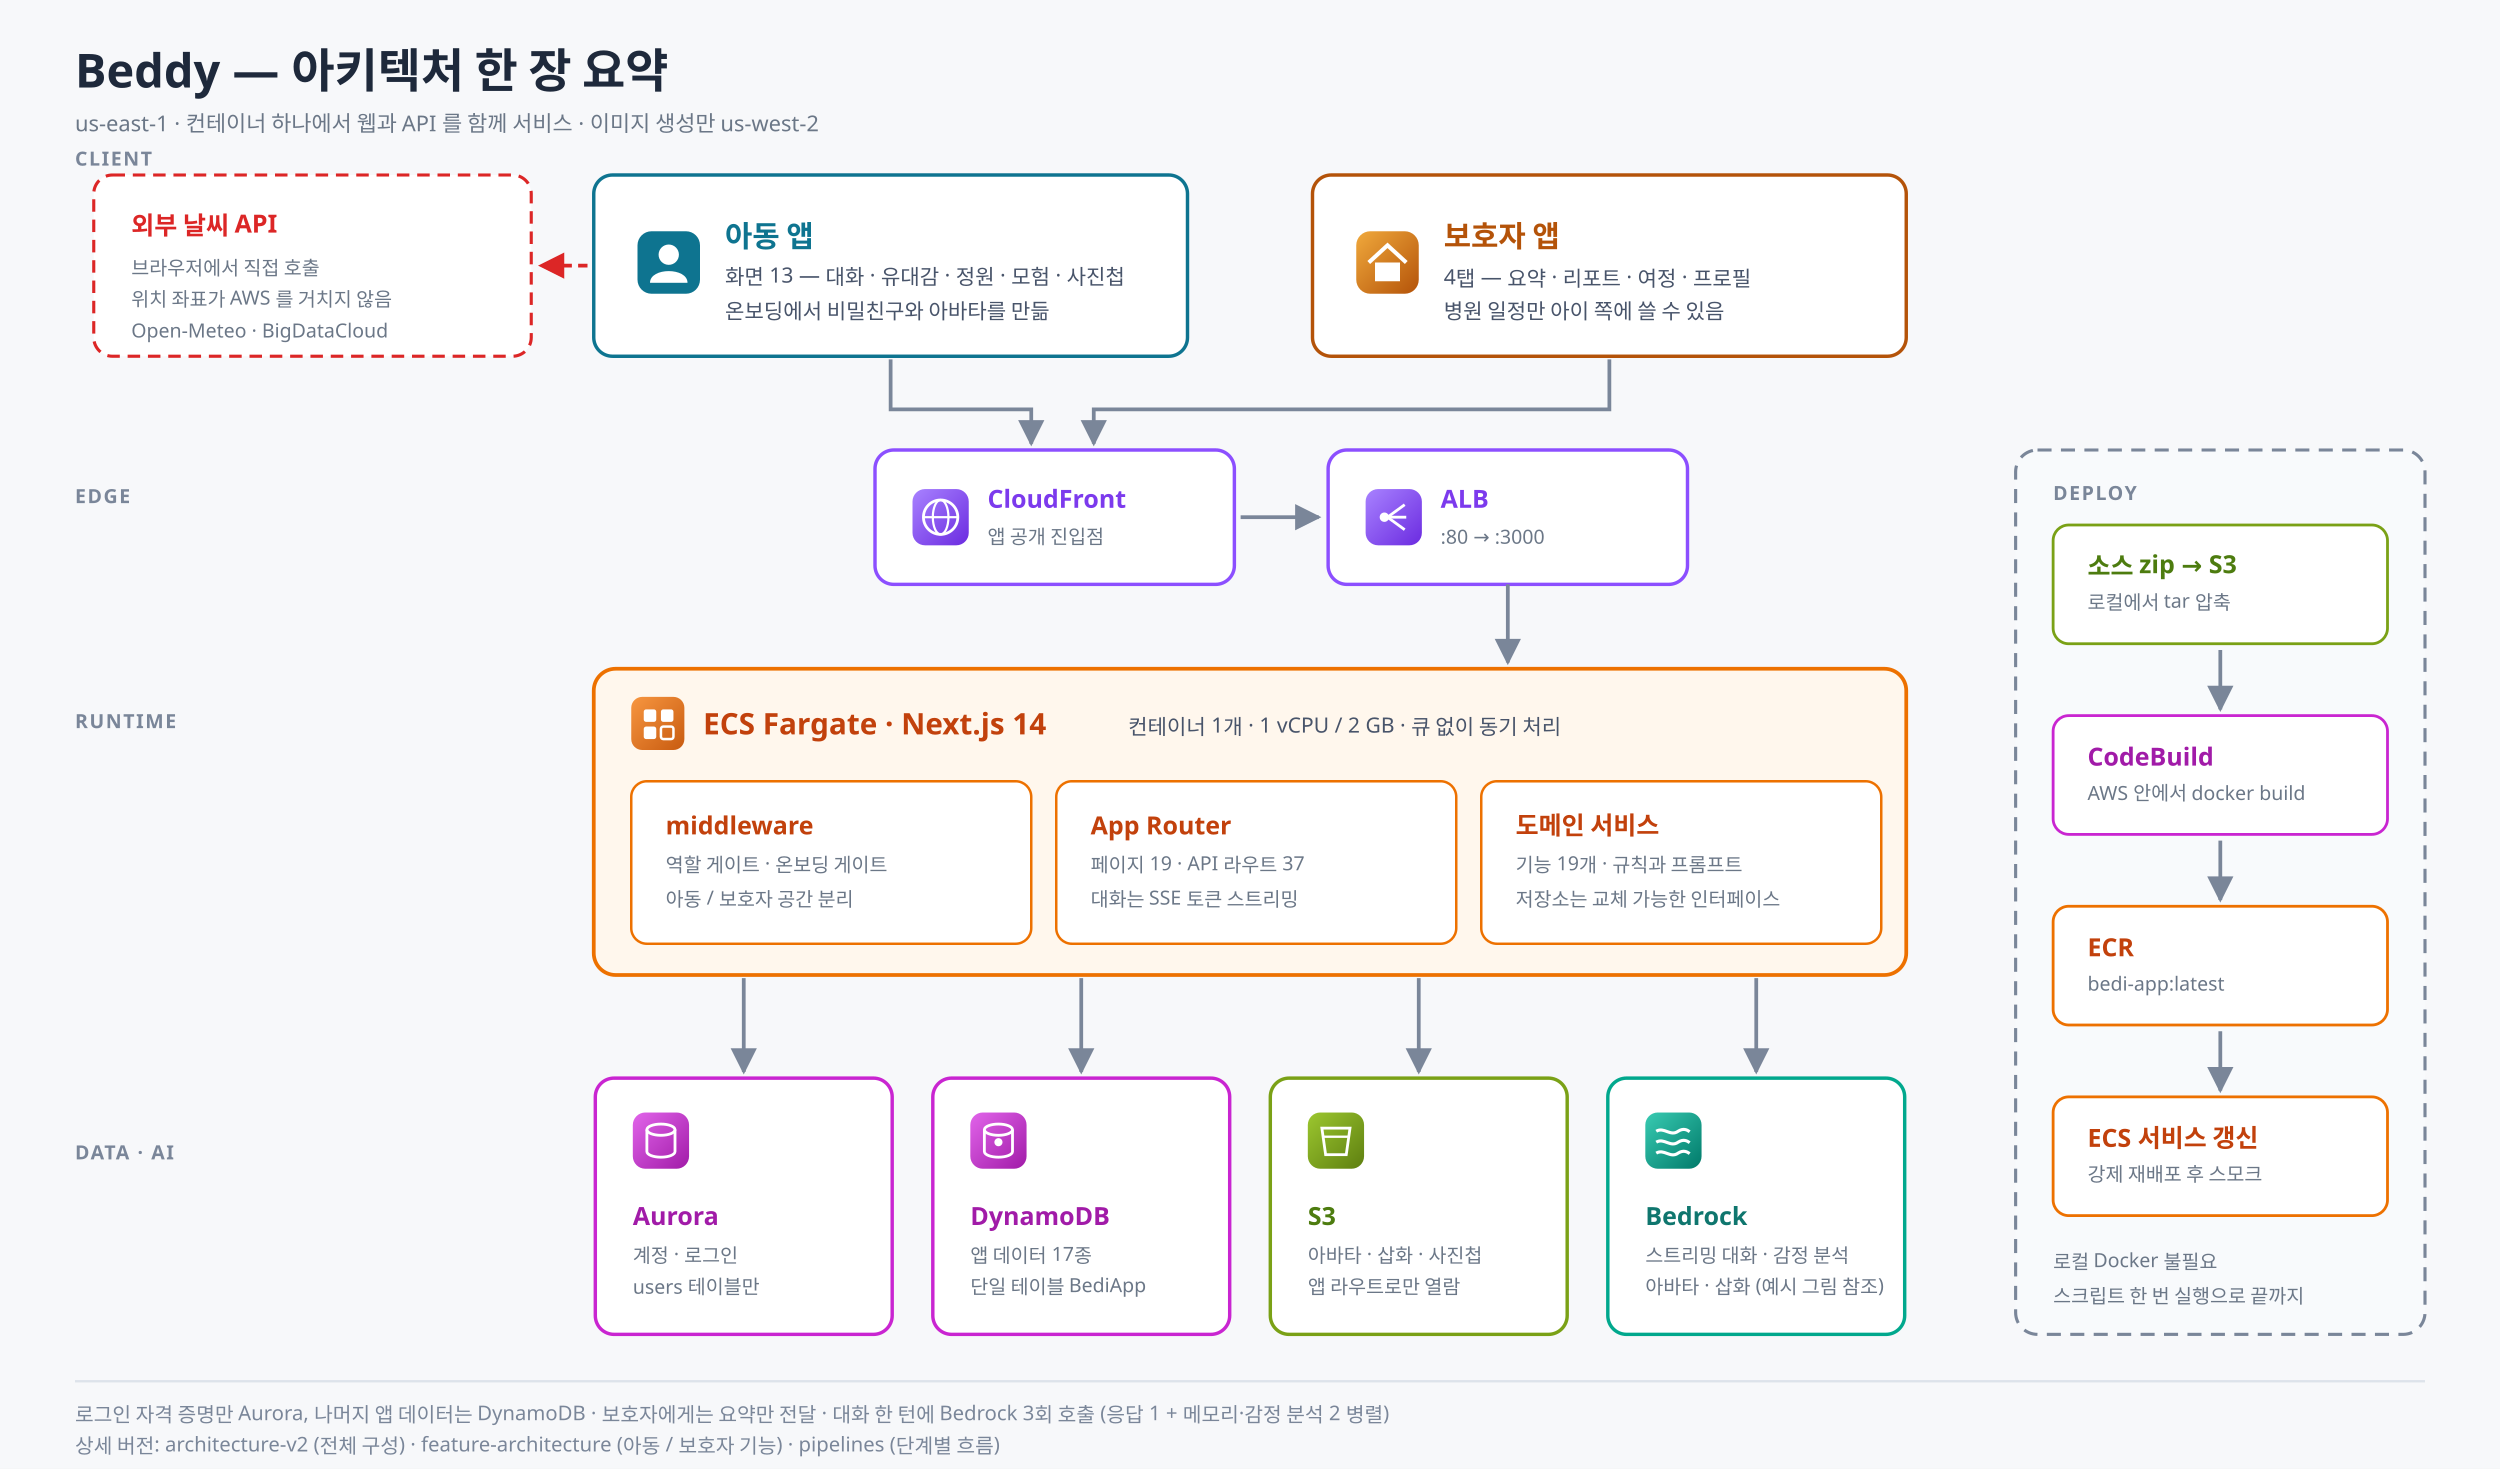
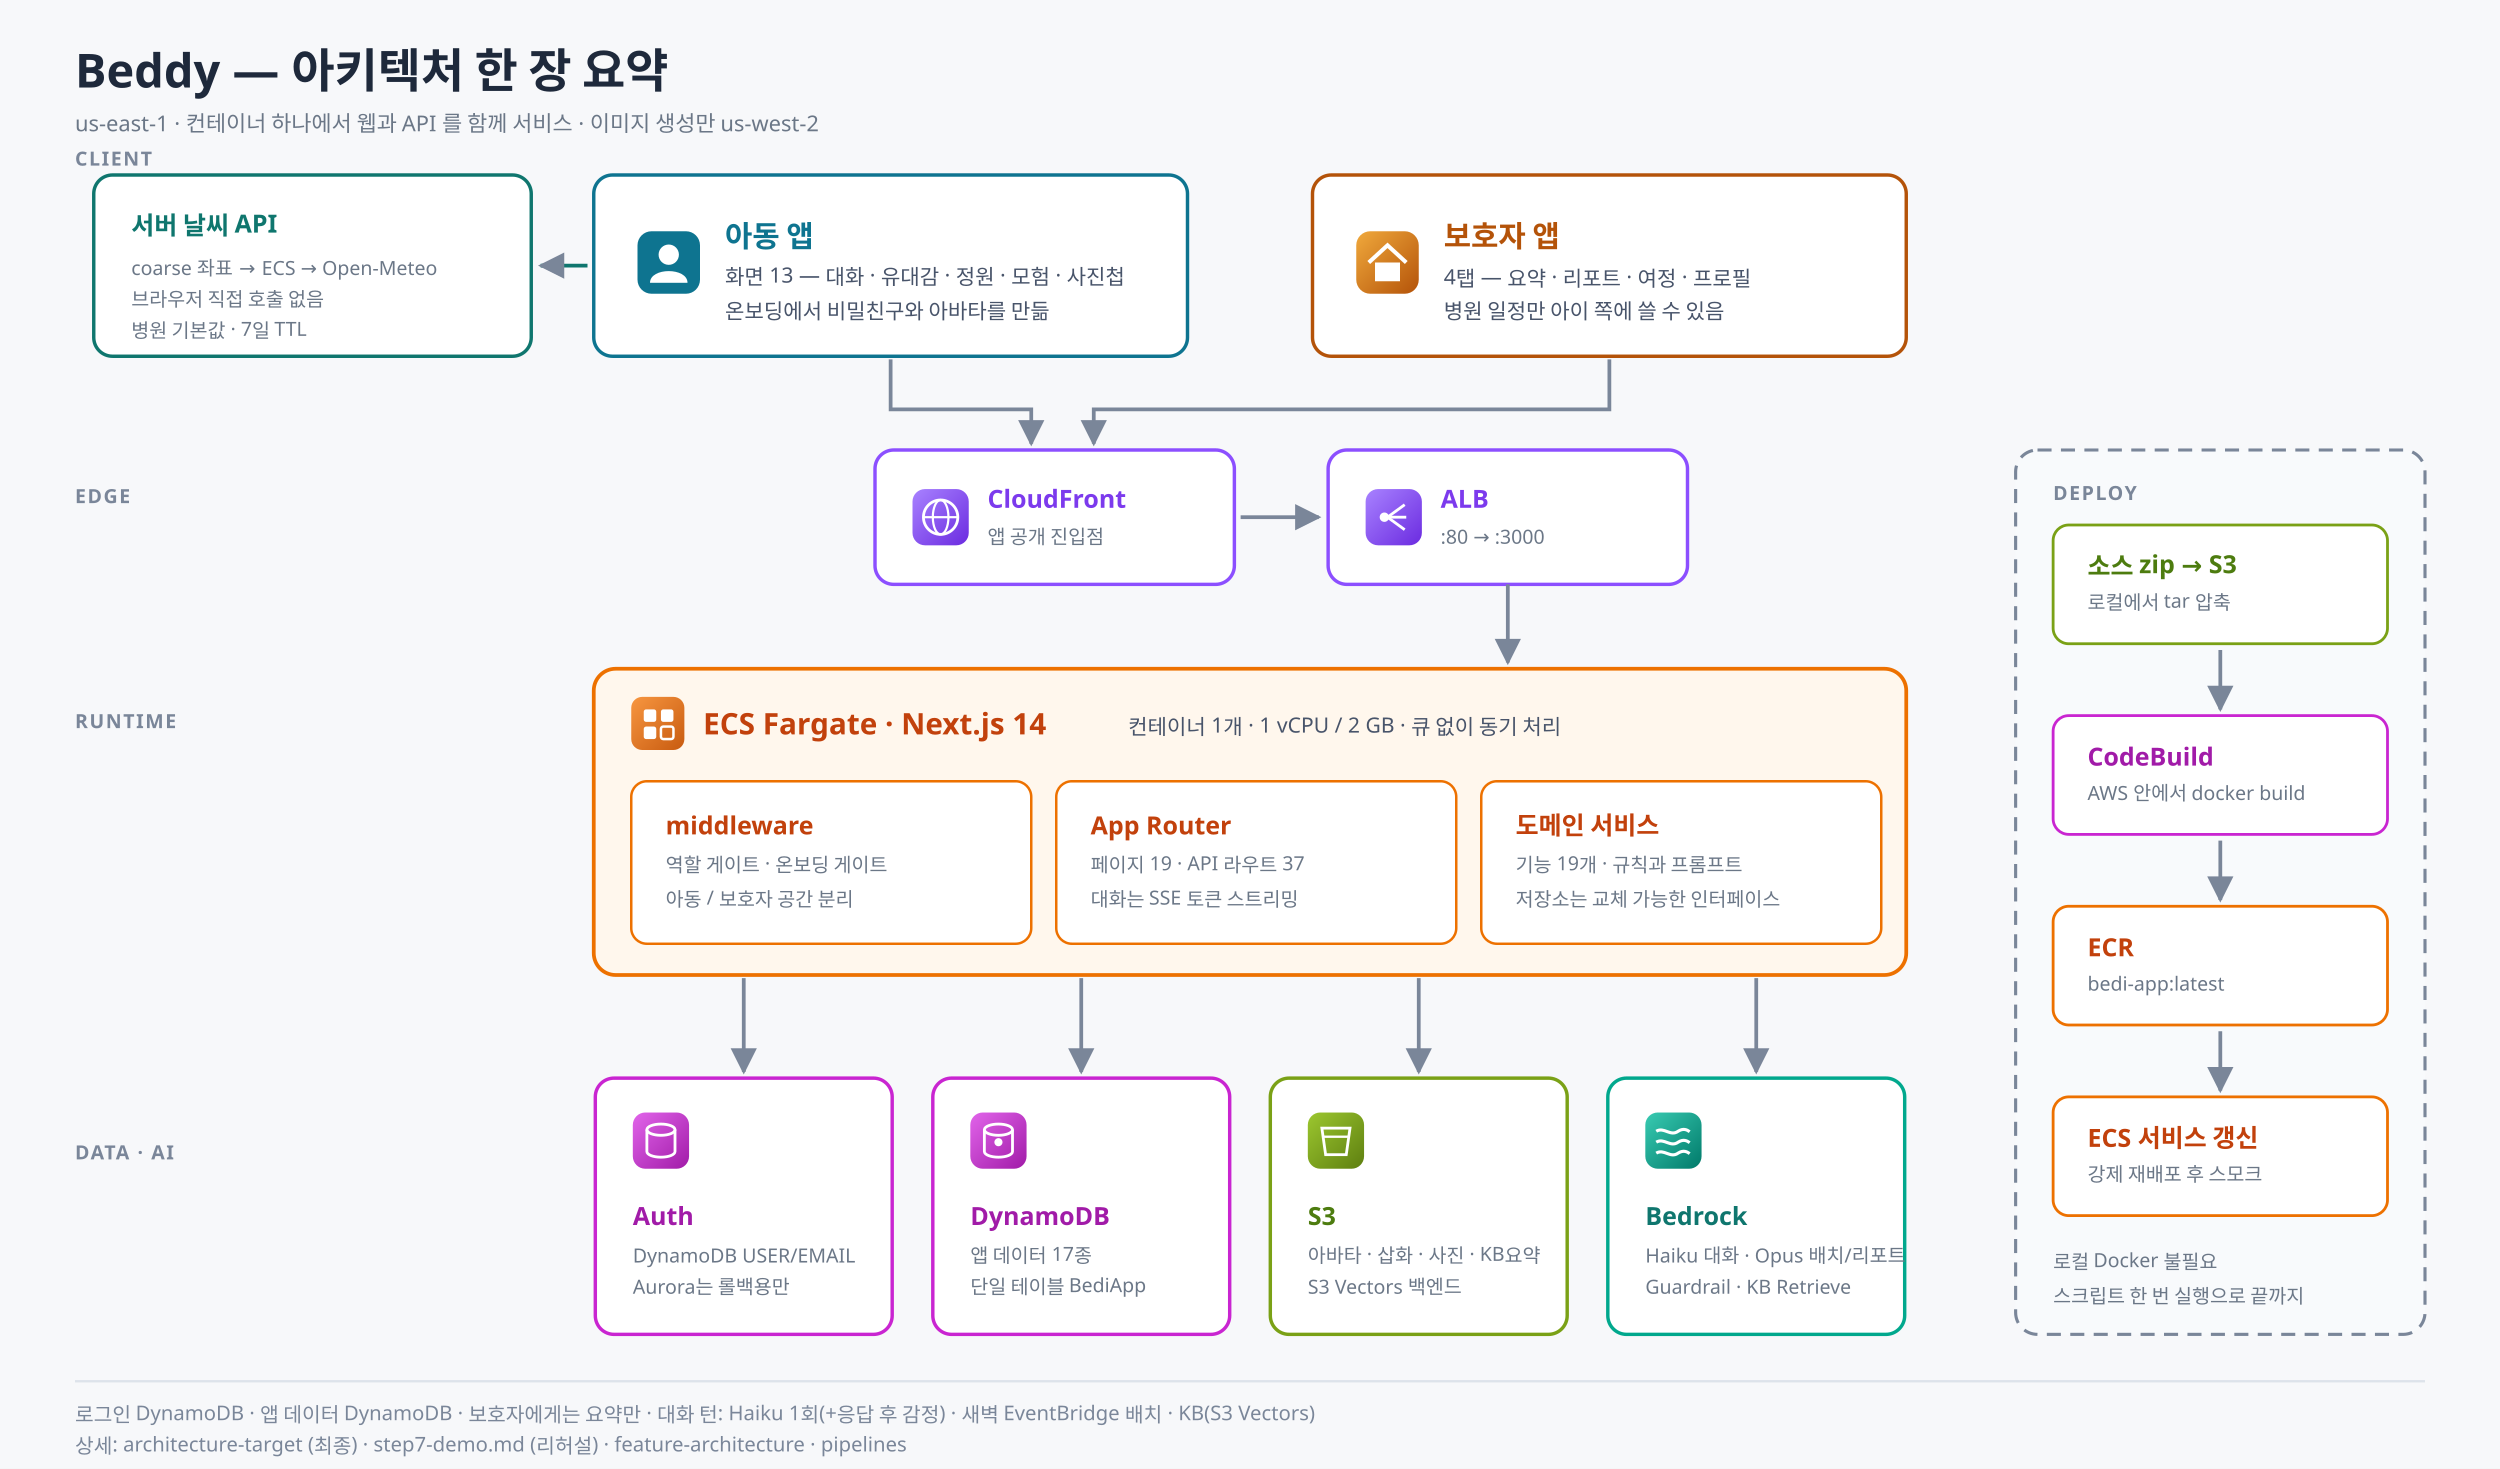
<svg xmlns="http://www.w3.org/2000/svg" width="1600" height="940" viewBox="0 0 1600 940" font-family="'Malgun Gothic','Apple SD Gothic Neo','Noto Sans KR','Segoe UI',sans-serif">
  <defs>
    <marker id="ar" viewBox="0 0 10 10" refX="9" refY="5" markerWidth="7" markerHeight="7" orient="auto-start-reverse">
      <path d="M 0 0 L 10 5 L 0 10 z" fill="#7A8699" />
    </marker>
    <marker id="arR" viewBox="0 0 10 10" refX="9" refY="5" markerWidth="7" markerHeight="7" orient="auto-start-reverse">
      <path d="M 0 0 L 10 5 L 0 10 z" fill="#DC2626" />
    </marker>
    <linearGradient id="gGal" x1="0" y1="0" x2="1" y2="1">
      <stop offset="0" stop-color="#A882FF" />
      <stop offset="1" stop-color="#6B2BE0" />
    </linearGradient>
    <linearGradient id="gSmi" x1="0" y1="0" x2="1" y2="1">
      <stop offset="0" stop-color="#F79640" />
      <stop offset="1" stop-color="#C85B10" />
    </linearGradient>
    <linearGradient id="gNeb" x1="0" y1="0" x2="1" y2="1">
      <stop offset="0" stop-color="#E164EA" />
      <stop offset="1" stop-color="#A11BA8" />
    </linearGradient>
    <linearGradient id="gEnd" x1="0" y1="0" x2="1" y2="1">
      <stop offset="0" stop-color="#9CC72F" />
      <stop offset="1" stop-color="#5E7F10" />
    </linearGradient>
    <linearGradient id="gOrb" x1="0" y1="0" x2="1" y2="1">
      <stop offset="0" stop-color="#38CBB2" />
      <stop offset="1" stop-color="#017A6A" />
    </linearGradient>
    <linearGradient id="gSqu" x1="0" y1="0" x2="1" y2="1">
      <stop offset="0" stop-color="#4A5B70" />
      <stop offset="1" stop-color="#1A2431" />
    </linearGradient>
    <linearGradient id="gAmb" x1="0" y1="0" x2="1" y2="1">
      <stop offset="0" stop-color="#F0A93C" />
      <stop offset="1" stop-color="#B45309" />
    </linearGradient>
    <style>
      .bg { fill: #F7F8FA; }
      .title { font-size: 30px; font-weight: 700; fill: #1E293B; }
      .sub { font-size: 14px; fill: #6B7787; }
      .bt { font-size: 19px; font-weight: 700; }
      .bs { font-size: 13.5px; fill: #48546A; }
      .pt { font-size: 16px; font-weight: 700; }
      .ps { font-size: 12.5px; fill: #6B7787; }
      .lab { font-size: 12.5px; font-weight: 700; fill: #7A8699; letter-spacing: 1px; }
      .flow { stroke: #7A8699; stroke-width: 2.4; fill: none; marker-end: url(#ar); }
      .ft { font-size: 13px; fill: #7A8699; }
    </style>
  </defs>
  <rect class="bg" x="0" y="0" width="1600" height="940" />
  <text class="title" x="48" y="56">Beddy — 아키텍처 한 장 요약</text>
  <text class="sub" x="48" y="84">us-east-1  ·  컨테이너 하나에서 웹과 API 를 함께 서비스  ·  이미지 생성만 us-west-2</text>
  <text class="lab" x="48" y="106">CLIENT</text>
  <rect x="380" y="112" width="380" height="116" rx="12" fill="#FFFFFF" stroke="#0E7490" stroke-width="2.2" />
  <g transform="translate(408,148)">
    <rect width="40" height="40" rx="9" fill="#0E7490" />
    <circle cx="20" cy="15" r="6.5" fill="#FFFFFF" />
    <path d="M 8 33 C 8 23 32 23 32 33 Z" fill="#FFFFFF" />
  </g>
  <text class="bt" x="464" y="158" fill="#0E7490">아동 앱</text>
  <text class="bs" x="464" y="182">화면 13 — 대화 · 유대감 · 정원 · 모험 · 사진첩</text>
  <text class="bs" x="464" y="204">온보딩에서 비밀친구와 아바타를 만듦</text>
  <rect x="840" y="112" width="380" height="116" rx="12" fill="#FFFFFF" stroke="#B45309" stroke-width="2.2" />
  <g transform="translate(868,148)">
    <rect width="40" height="40" rx="9" fill="url(#gAmb)" />
    <path d="M 8 20 L 20 9 L 32 20" fill="none" stroke="#FFFFFF" stroke-width="2.6" />
    <rect x="12" y="20" width="16" height="12" fill="#FFFFFF" />
  </g>
  <text class="bt" x="924" y="158" fill="#B45309">보호자 앱</text>
  <text class="bs" x="924" y="182">4탭 — 요약 · 리포트 · 여정 · 프로필</text>
  <text class="bs" x="924" y="204">병원 일정만 아이 쪽에 쓸 수 있음</text>
-   <rect x="60" y="112" width="280" height="116" rx="12" fill="#FFFFFF" stroke="#DC2626" stroke-width="2" stroke-dasharray="8 5" />
-   <text class="pt" x="84" y="150" fill="#DC2626">외부 날씨 API</text>
-   <text class="ps" x="84" y="176">브라우저에서 직접 호출</text>
-   <text class="ps" x="84" y="196">위치 좌표가 AWS 를 거치지 않음</text>
-   <text class="ps" x="84" y="216">Open-Meteo · BigDataCloud</text>
-   <line x1="376" y1="170" x2="346" y2="170" stroke="#DC2626" stroke-width="2.4" stroke-dasharray="6 4" marker-end="url(#arR)" />
+   <rect x="60" y="112" width="280" height="116" rx="12" fill="#FFFFFF" stroke="#0F766E" stroke-width="2.2" />
+   <text class="pt" x="84" y="150" fill="#0F766E">서버 날씨 API</text>
+   <text class="ps" x="84" y="176">coarse 좌표 → ECS → Open-Meteo</text>
+   <text class="ps" x="84" y="196">브라우저 직접 호출 없음</text>
+   <text class="ps" x="84" y="216">병원 기본값 · 7일 TTL</text>
+   <line x1="376" y1="170" x2="346" y2="170" stroke="#0F766E" stroke-width="2.4" marker-end="url(#ar)" />
  <text class="lab" x="48" y="322">EDGE</text>
  <rect x="560" y="288" width="230" height="86" rx="12" fill="#FFFFFF" stroke="#8C4FFF" stroke-width="2.2" />
  <g transform="translate(584,313)">
    <rect width="36" height="36" rx="8" fill="url(#gGal)" />
    <circle cx="18" cy="18" r="11" fill="none" stroke="#FFFFFF" stroke-width="1.8" />
    <ellipse cx="18" cy="18" rx="5" ry="11" fill="none" stroke="#FFFFFF" stroke-width="1.4" />
    <line x1="7" y1="18" x2="29" y2="18" stroke="#FFFFFF" stroke-width="1.4" />
  </g>
  <text class="pt" x="632" y="325" fill="#7C3AED">CloudFront</text>
  <text class="ps" x="632" y="348">앱 공개 진입점</text>
  <rect x="850" y="288" width="230" height="86" rx="12" fill="#FFFFFF" stroke="#8C4FFF" stroke-width="2.2" />
  <g transform="translate(874,313)">
    <rect width="36" height="36" rx="8" fill="url(#gGal)" />
    <circle cx="12" cy="18" r="3" fill="#FFFFFF" />
    <line x1="14" y1="18" x2="25" y2="10" stroke="#FFFFFF" stroke-width="1.8" />
    <line x1="14" y1="18" x2="26" y2="18" stroke="#FFFFFF" stroke-width="1.8" />
    <line x1="14" y1="18" x2="25" y2="26" stroke="#FFFFFF" stroke-width="1.8" />
  </g>
  <text class="pt" x="922" y="325" fill="#7C3AED">ALB</text>
  <text class="ps" x="922" y="348">:80 → :3000</text>
  <path class="flow" d="M 570 230 L 570 262 L 660 262 L 660 284" />
  <path class="flow" d="M 1030 230 L 1030 262 L 700 262 L 700 284" />
  <line class="flow" x1="794" y1="331" x2="844" y2="331" />
  <text class="lab" x="48" y="466">RUNTIME</text>
  <rect x="380" y="428" width="840" height="196" rx="14" fill="#FFF7ED" stroke="#ED7100" stroke-width="2.4" />
  <g transform="translate(404,446)">
    <rect width="34" height="34" rx="7" fill="url(#gSmi)" />
    <rect x="8" y="8" width="8" height="8" rx="1.5" fill="#FFFFFF" />
    <rect x="19" y="8" width="8" height="8" rx="1.5" fill="#FFFFFF" />
    <rect x="8" y="19" width="8" height="8" rx="1.5" fill="#FFFFFF" />
    <rect x="19" y="19" width="8" height="8" rx="1.5" fill="none" stroke="#FFFFFF" stroke-width="1.6" />
  </g>
  <text class="bt" x="450" y="470" fill="#C2410C">ECS Fargate  ·  Next.js 14</text>
  <text class="bs" x="722" y="470">컨테이너 1개 · 1 vCPU / 2 GB · 큐 없이 동기 처리</text>
  <rect x="404" y="500" width="256" height="104" rx="10" fill="#FFFFFF" stroke="#ED7100" stroke-width="1.6" />
  <text class="pt" x="426" y="534" fill="#C2410C">middleware</text>
  <text class="ps" x="426" y="558">역할 게이트 · 온보딩 게이트</text>
  <text class="ps" x="426" y="580">아동 / 보호자 공간 분리</text>
  <rect x="676" y="500" width="256" height="104" rx="10" fill="#FFFFFF" stroke="#ED7100" stroke-width="1.6" />
  <text class="pt" x="698" y="534" fill="#C2410C">App Router</text>
  <text class="ps" x="698" y="558">페이지 19 · API 라우트 37</text>
  <text class="ps" x="698" y="580">대화는 SSE 토큰 스트리밍</text>
  <rect x="948" y="500" width="256" height="104" rx="10" fill="#FFFFFF" stroke="#ED7100" stroke-width="1.6" />
  <text class="pt" x="970" y="534" fill="#C2410C">도메인 서비스</text>
  <text class="ps" x="970" y="558">기능 19개 · 규칙과 프롬프트</text>
  <text class="ps" x="970" y="580">저장소는 교체 가능한 인터페이스</text>
  <line class="flow" x1="965" y1="374" x2="965" y2="424" />
  <text class="lab" x="48" y="742">DATA · AI</text>
  <rect x="381" y="690" width="190" height="164" rx="12" fill="#FFFFFF" stroke="#C925D1" stroke-width="2.2" />
  <g transform="translate(405,712)">
    <rect width="36" height="36" rx="8" fill="url(#gNeb)" />
    <ellipse cx="18" cy="11" rx="9" ry="3.6" fill="none" stroke="#FFFFFF" stroke-width="1.8" />
    <path d="M 9 11 V 25 C 9 27 13 28.6 18 28.6 C 23 28.6 27 27 27 25 V 11" fill="none" stroke="#FFFFFF" stroke-width="1.8" />
  </g>
-   <text class="pt" x="405" y="784" fill="#A11BA8">Aurora</text>
-   <text class="ps" x="405" y="808">계정 · 로그인</text>
-   <text class="ps" x="405" y="828">users 테이블만</text>
+   <text class="pt" x="405" y="784" fill="#A11BA8">Auth</text>
+   <text class="ps" x="405" y="808">DynamoDB USER/EMAIL</text>
+   <text class="ps" x="405" y="828">Aurora는 롤백용만</text>
  <rect x="597" y="690" width="190" height="164" rx="12" fill="#FFFFFF" stroke="#C925D1" stroke-width="2.2" />
  <g transform="translate(621,712)">
    <rect width="36" height="36" rx="8" fill="url(#gNeb)" />
    <ellipse cx="18" cy="11" rx="9" ry="3.6" fill="none" stroke="#FFFFFF" stroke-width="1.8" />
    <path d="M 9 11 V 25 C 9 27 13 28.6 18 28.6 C 23 28.6 27 27 27 25 V 11" fill="none" stroke="#FFFFFF" stroke-width="1.8" />
    <circle cx="18" cy="19" r="2.6" fill="#FFFFFF" />
  </g>
  <text class="pt" x="621" y="784" fill="#A11BA8">DynamoDB</text>
  <text class="ps" x="621" y="808">앱 데이터 17종</text>
  <text class="ps" x="621" y="828">단일 테이블 BediApp</text>
  <rect x="813" y="690" width="190" height="164" rx="12" fill="#FFFFFF" stroke="#7AA116" stroke-width="2.2" />
  <g transform="translate(837,712)">
    <rect width="36" height="36" rx="8" fill="url(#gEnd)" />
    <path d="M 9 10 H 27 L 24.6 27 H 11.4 Z" fill="none" stroke="#FFFFFF" stroke-width="1.8" />
    <line x1="10" y1="15.5" x2="26" y2="15.5" stroke="#FFFFFF" stroke-width="1.5" />
  </g>
  <text class="pt" x="837" y="784" fill="#4D7C0F">S3</text>
-   <text class="ps" x="837" y="808">아바타 · 삽화 · 사진첩</text>
-   <text class="ps" x="837" y="828">앱 라우트로만 열람</text>
+   <text class="ps" x="837" y="808">아바타 · 삽화 · 사진 · KB요약</text>
+   <text class="ps" x="837" y="828">S3 Vectors 백엔드</text>
  <rect x="1029" y="690" width="190" height="164" rx="12" fill="#FFFFFF" stroke="#01A88D" stroke-width="2.2" />
  <g transform="translate(1053,712)">
    <rect width="36" height="36" rx="8" fill="url(#gOrb)" />
    <path d="M 7 12 C 12 9 16 15.6 21 12 C 24.3 9.9 26.6 11 28.4 12.3" fill="none" stroke="#FFFFFF" stroke-width="2" />
    <path d="M 7 19 C 12 16 16 22.6 21 19 C 24.3 16.9 26.6 18 28.4 19.3" fill="none" stroke="#FFFFFF" stroke-width="2" />
    <path d="M 7 26 C 12 23 16 29.6 21 26 C 24.3 23.9 26.6 25 28.4 26.3" fill="none" stroke="#FFFFFF" stroke-width="2" />
  </g>
  <text class="pt" x="1053" y="784" fill="#0F766E">Bedrock</text>
-   <text class="ps" x="1053" y="808">스트리밍 대화 · 감정 분석</text>
-   <text class="ps" x="1053" y="828">아바타 · 삽화 (예시 그림 참조)</text>
+   <text class="ps" x="1053" y="808">Haiku 대화 · Opus 배치/리포트</text>
+   <text class="ps" x="1053" y="828">Guardrail · KB Retrieve</text>
  <line class="flow" x1="476" y1="626" x2="476" y2="686" />
  <line class="flow" x1="692" y1="626" x2="692" y2="686" />
  <line class="flow" x1="908" y1="626" x2="908" y2="686" />
  <line class="flow" x1="1124" y1="626" x2="1124" y2="686" />
  <rect x="1290" y="288" width="262" height="566" rx="14" fill="#F8FAFC" stroke="#7A8699" stroke-width="2" stroke-dasharray="9 6" />
  <text class="lab" x="1314" y="320">DEPLOY</text>
  <rect x="1314" y="336" width="214" height="76" rx="10" fill="#FFFFFF" stroke="#7AA116" stroke-width="1.8" />
  <text class="pt" x="1336" y="368" fill="#4D7C0F">소스 zip → S3</text>
  <text class="ps" x="1336" y="390">로컬에서 tar 압축</text>
  <rect x="1314" y="458" width="214" height="76" rx="10" fill="#FFFFFF" stroke="#C925D1" stroke-width="1.8" />
  <text class="pt" x="1336" y="490" fill="#A11BA8">CodeBuild</text>
  <text class="ps" x="1336" y="512">AWS 안에서 docker build</text>
  <rect x="1314" y="580" width="214" height="76" rx="10" fill="#FFFFFF" stroke="#ED7100" stroke-width="1.8" />
  <text class="pt" x="1336" y="612" fill="#C2410C">ECR</text>
  <text class="ps" x="1336" y="634">bedi-app:latest</text>
  <rect x="1314" y="702" width="214" height="76" rx="10" fill="#FFFFFF" stroke="#ED7100" stroke-width="1.8" />
  <text class="pt" x="1336" y="734" fill="#C2410C">ECS 서비스 갱신</text>
  <text class="ps" x="1336" y="756">강제 재배포 후 스모크</text>
  <line class="flow" x1="1421" y1="416" x2="1421" y2="454" />
  <line class="flow" x1="1421" y1="538" x2="1421" y2="576" />
  <line class="flow" x1="1421" y1="660" x2="1421" y2="698" />
  <text class="ps" x="1314" y="812">로컬 Docker 불필요</text>
  <text class="ps" x="1314" y="834">스크립트 한 번 실행으로 끝까지</text>
  <line x1="48" y1="884" x2="1552" y2="884" stroke="#DDE3EA" stroke-width="1.5" />
-   <text class="ft" x="48" y="910">로그인 자격 증명만 Aurora, 나머지 앱 데이터는 DynamoDB   ·   보호자에게는 요약만 전달   ·   대화 한 턴에 Bedrock 3회 호출 (응답 1 + 메모리·감정 분석 2 병렬)</text>
-   <text class="ft" x="48" y="930">상세 버전: architecture-v2 (전체 구성) · feature-architecture (아동 / 보호자 기능) · pipelines (단계별 흐름)</text>
+   <text class="ft" x="48" y="910">로그인 DynamoDB · 앱 데이터 DynamoDB · 보호자에게는 요약만 · 대화 턴: Haiku 1회(+응답 후 감정) · 새벽 EventBridge 배치 · KB(S3 Vectors)</text>
+   <text class="ft" x="48" y="930">상세: architecture-target (최종) · step7-demo.md (리허설) · feature-architecture · pipelines</text>
</svg>
